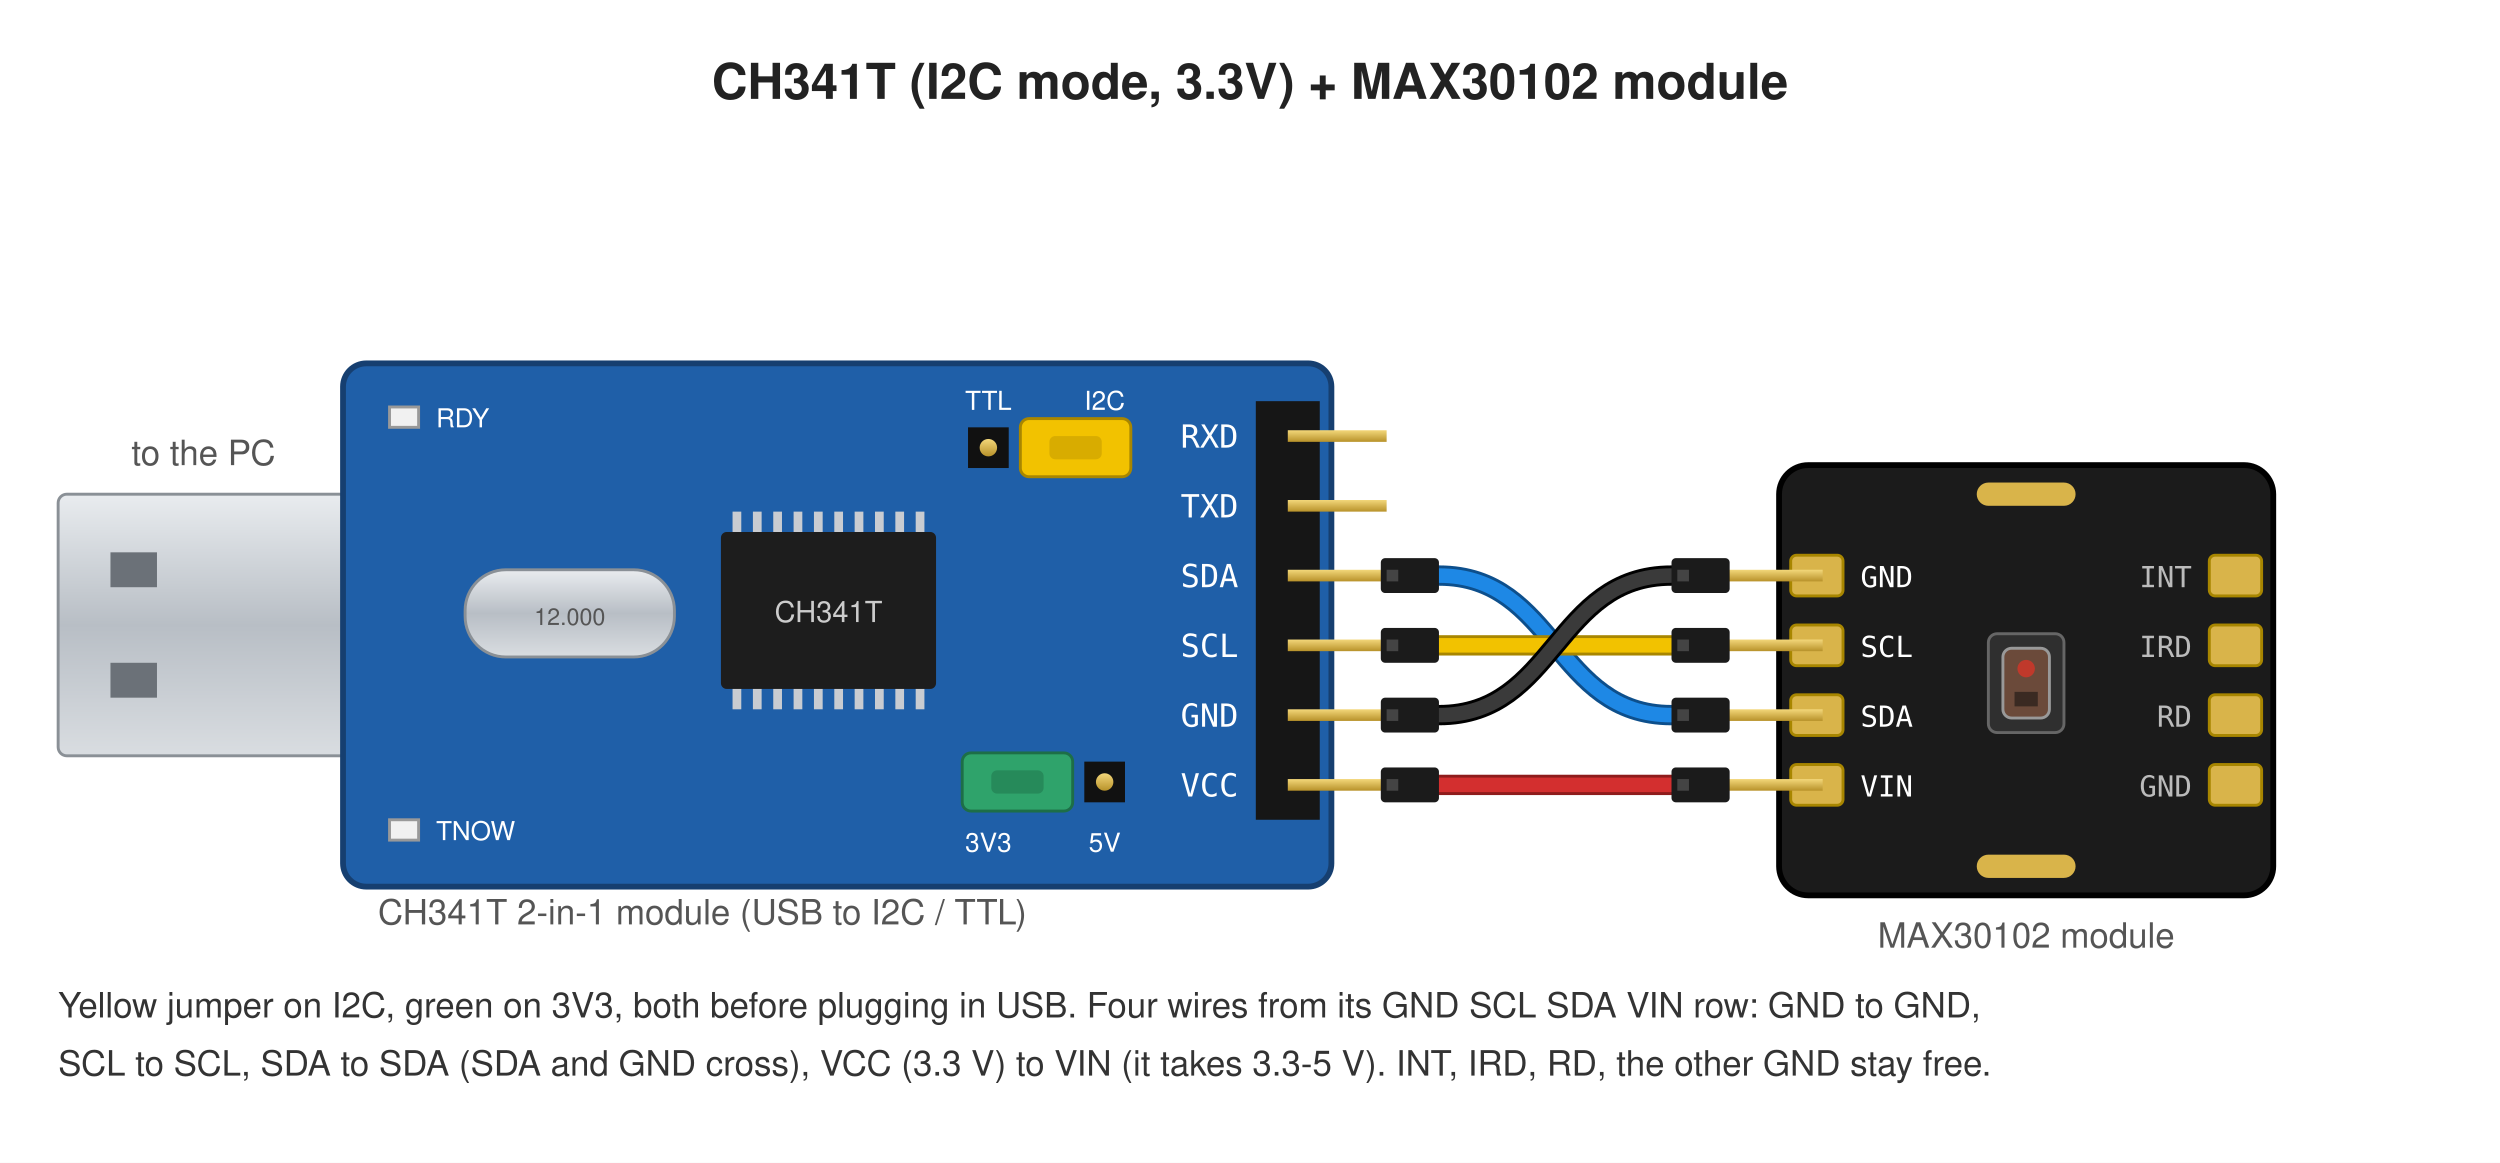
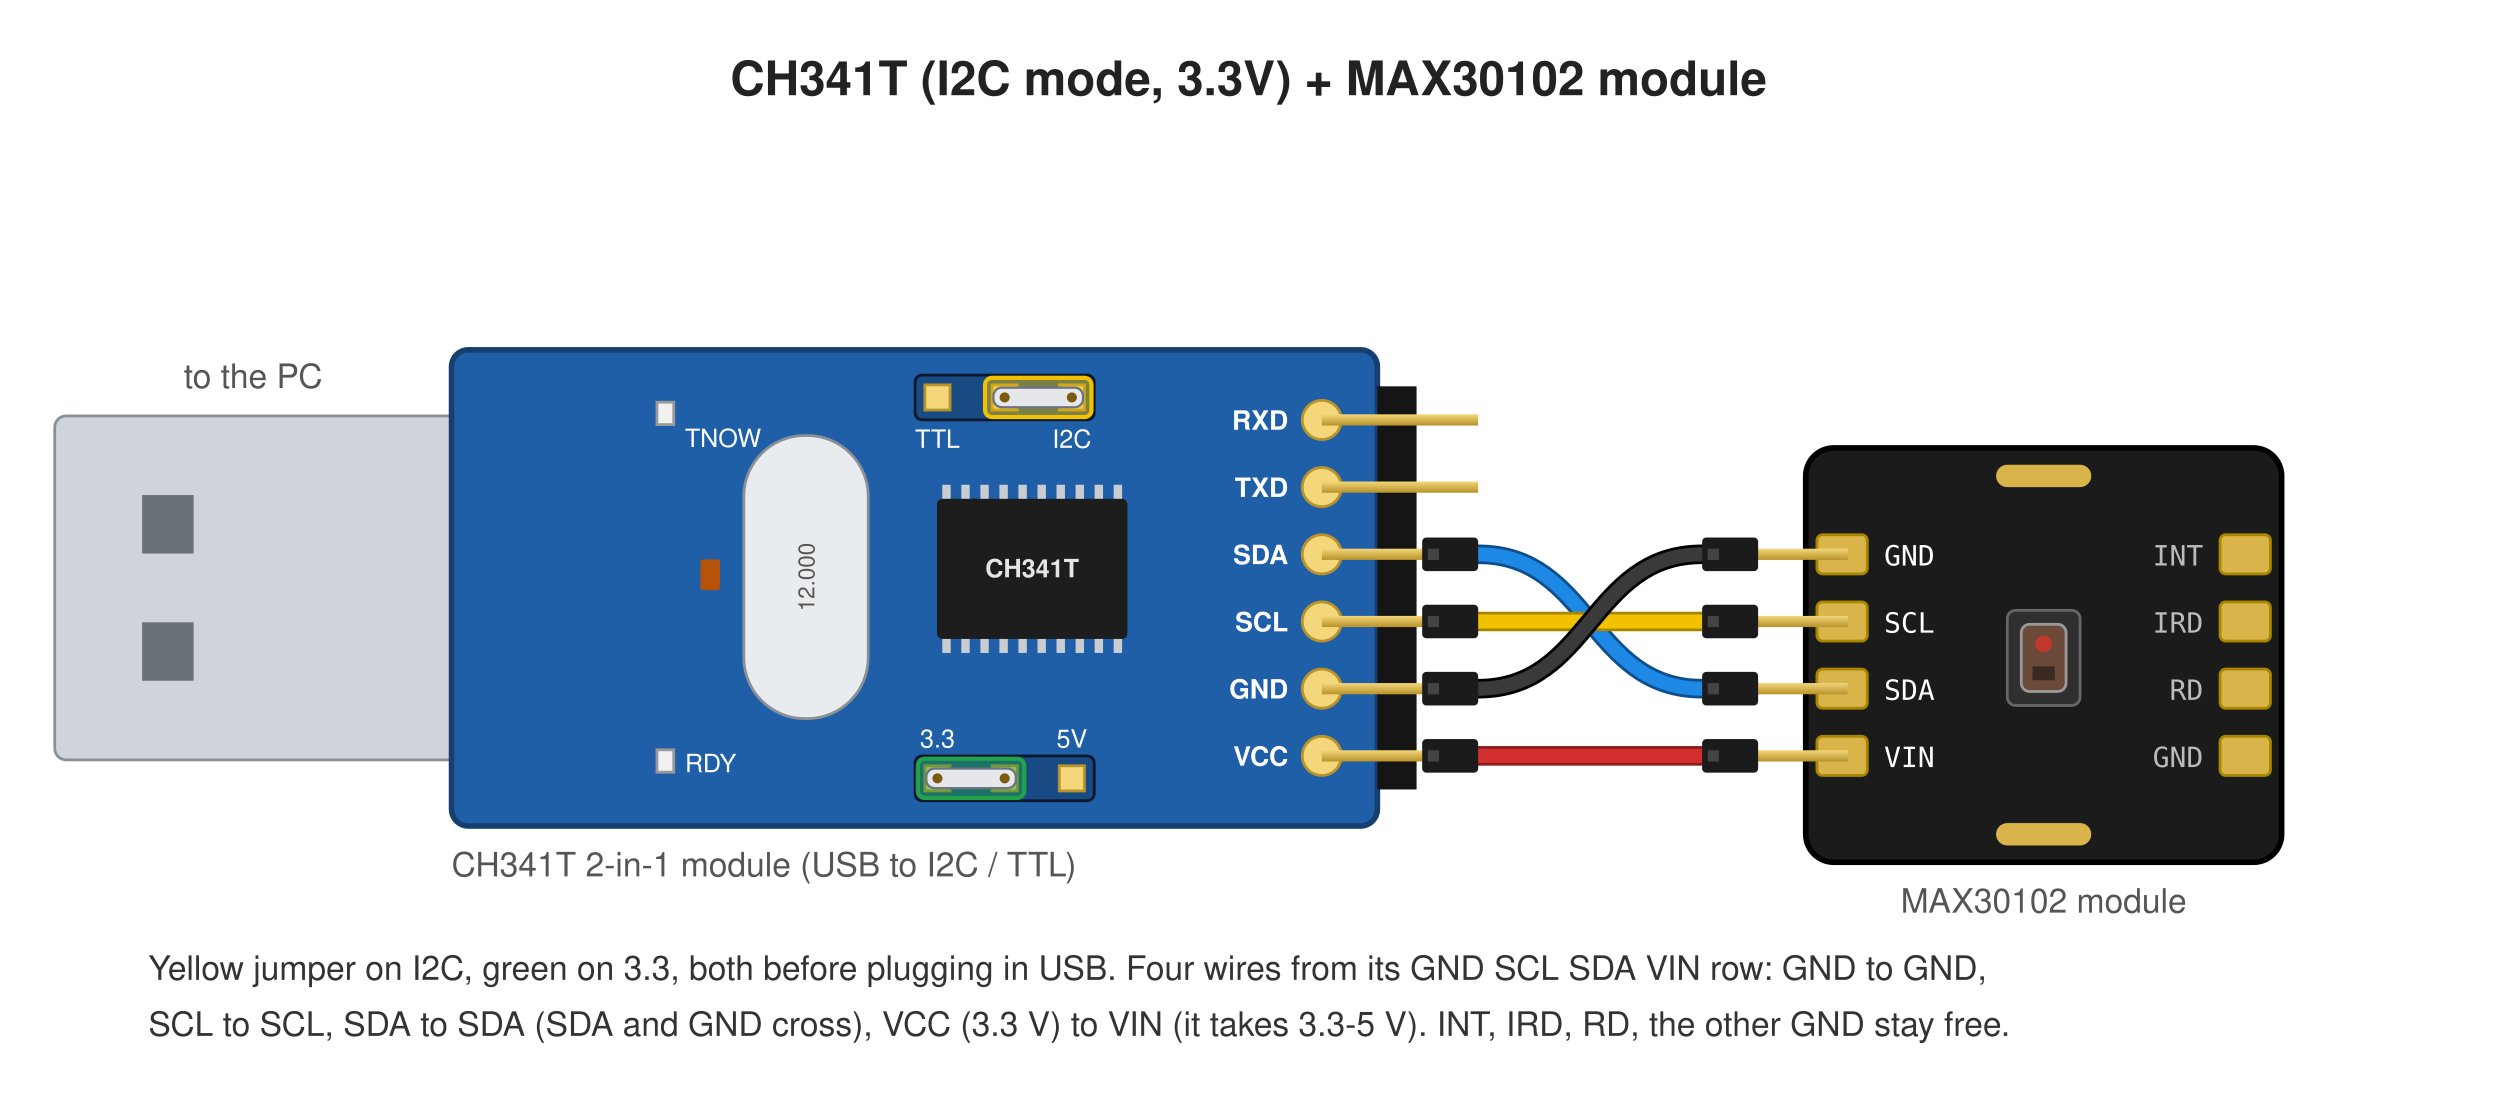
- <svg xmlns="http://www.w3.org/2000/svg" viewBox="0 0 860 400" width="860" height="400" font-family="Helvetica, Arial, sans-serif">
+ <svg xmlns="http://www.w3.org/2000/svg" viewBox="0 0 893 400" width="893" height="400" font-family="Helvetica, Arial, sans-serif">
  <style>@media (prefers-color-scheme: dark) { .bg { fill-opacity: 0.85 } }</style>
  <defs>
    <linearGradient id="metal" x1="0" y1="0" x2="0" y2="1">
      <stop offset="0" stop-color="#e9ecef" />
      <stop offset="0.5" stop-color="#b8bec5" />
      <stop offset="1" stop-color="#d9dde1" />
    </linearGradient>
    <linearGradient id="pin" x1="0" y1="0" x2="0" y2="1">
      <stop offset="0" stop-color="#f3d77a" />
      <stop offset="1" stop-color="#b8922a" />
    </linearGradient>
    <g id="dupont">
      <rect x="0" y="-6" width="20" height="12" rx="1.5" fill="#1b1b1b" />
      <rect x="2" y="-2" width="4" height="4" fill="#444" />
    </g>
  </defs>
-   <rect class="bg" width="860" height="400" fill="#ffffff" />
-   <text x="430" y="34" text-anchor="middle" font-size="17" font-weight="bold" fill="#222">CH341T (I2C mode, 3.3V) + MAX30102 module</text>
-   <text x="70" y="160" text-anchor="middle" font-size="12" fill="#555">to the PC</text>
-   <rect x="20" y="170" width="100" height="90" rx="3" fill="url(#metal)" stroke="#8a9096" />
-   <rect x="38" y="190" width="16" height="12" fill="#6b7178" />
-   <rect x="38" y="228" width="16" height="12" fill="#6b7178" />
-   <rect x="118" y="125" width="340" height="180" rx="8" fill="#1f5fa8" stroke="#163f70" stroke-width="2" />
-   <text x="130" y="318" font-size="12" fill="#555">CH341T 2-in-1 module (USB to I2C / TTL)</text>
-   <rect x="134" y="140" width="10" height="7" fill="#f1f1f1" stroke="#999" />
-   <text x="150" y="147" font-size="9" fill="#fff">RDY</text>
-   <rect x="134" y="282" width="10" height="7" fill="#f1f1f1" stroke="#999" />
-   <text x="150" y="289" font-size="9" fill="#fff">TNOW</text>
-   <rect x="160" y="196" width="72" height="30" rx="14" fill="url(#metal)" stroke="#8a9096" />
-   <text x="196" y="215" text-anchor="middle" font-size="8" fill="#555">12.000</text>
-   <g fill="#c9ccd1">
-     <rect x="252" y="176" width="3" height="8" />
-     <rect x="259" y="176" width="3" height="8" />
-     <rect x="266" y="176" width="3" height="8" />
-     <rect x="273" y="176" width="3" height="8" />
-     <rect x="280" y="176" width="3" height="8" />
-     <rect x="287" y="176" width="3" height="8" />
-     <rect x="294" y="176" width="3" height="8" />
-     <rect x="301" y="176" width="3" height="8" />
-     <rect x="308" y="176" width="3" height="8" />
-     <rect x="315" y="176" width="3" height="8" />
-     <rect x="252" y="236" width="3" height="8" />
-     <rect x="259" y="236" width="3" height="8" />
-     <rect x="266" y="236" width="3" height="8" />
-     <rect x="273" y="236" width="3" height="8" />
-     <rect x="280" y="236" width="3" height="8" />
-     <rect x="287" y="236" width="3" height="8" />
-     <rect x="294" y="236" width="3" height="8" />
-     <rect x="301" y="236" width="3" height="8" />
-     <rect x="308" y="236" width="3" height="8" />
-     <rect x="315" y="236" width="3" height="8" />
-   </g>
-   <rect x="248" y="183" width="74" height="54" rx="2" fill="#1d1d1d" />
-   <text x="285" y="214" text-anchor="middle" font-size="10" fill="#ccc">CH341T</text>
-   <text x="340" y="141" text-anchor="middle" font-size="9" fill="#fff">TTL</text>
-   <text x="380" y="141" text-anchor="middle" font-size="9" fill="#fff">I2C</text>
-   <g fill="#111">
-     <rect x="333" y="147" width="14" height="14" />
-     <rect x="353" y="147" width="14" height="14" />
-     <rect x="373" y="147" width="14" height="14" />
-   </g>
-   <circle cx="340" cy="154" r="3" fill="url(#pin)" />
-   <rect x="351" y="144" width="38" height="20" rx="3" fill="#f2c200" stroke="#a88600" />
-   <rect x="361" y="150" width="18" height="8" rx="2" fill="#d8ac00" />
-   <g fill="#111">
-     <rect x="333" y="262" width="14" height="14" />
-     <rect x="353" y="262" width="14" height="14" />
-     <rect x="373" y="262" width="14" height="14" />
-   </g>
-   <circle cx="380" cy="269" r="3" fill="url(#pin)" />
-   <rect x="331" y="259" width="38" height="20" rx="3" fill="#2fa36b" stroke="#1d6e47" />
-   <rect x="341" y="265" width="18" height="8" rx="2" fill="#268a5a" />
-   <text x="340" y="293" text-anchor="middle" font-size="9" fill="#fff">3V3</text>
-   <text x="380" y="293" text-anchor="middle" font-size="9" fill="#fff">5V</text>
-   <rect x="432" y="138" width="22" height="144" fill="#161616" />
-   <g font-size="11" fill="#fff" text-anchor="end" font-family="Menlo, Consolas, monospace">
-     <text x="426" y="154">RXD</text>
-     <text x="426" y="178">TXD</text>
-     <text x="426" y="202">SDA</text>
-     <text x="426" y="226">SCL</text>
-     <text x="426" y="250">GND</text>
-     <text x="426" y="274">VCC</text>
-   </g>
-   <g fill="url(#pin)">
-     <rect x="443" y="148" width="34" height="4" />
-     <rect x="443" y="172" width="34" height="4" />
-     <rect x="443" y="196" width="34" height="4" />
-     <rect x="443" y="220" width="34" height="4" />
-     <rect x="443" y="244" width="34" height="4" />
-     <rect x="443" y="268" width="34" height="4" />
-   </g>
-   <rect x="612" y="160" width="170" height="148" rx="10" fill="#1b1b1b" stroke="#000" stroke-width="2" />
-   <g fill="#d9b44a" stroke="#a88600">
-     <rect x="616" y="191" width="18" height="14" rx="2" />
-     <rect x="616" y="215" width="18" height="14" rx="2" />
-     <rect x="616" y="239" width="18" height="14" rx="2" />
-     <rect x="616" y="263" width="18" height="14" rx="2" />
-     <rect x="760" y="191" width="18" height="14" rx="2" />
-     <rect x="760" y="215" width="18" height="14" rx="2" />
-     <rect x="760" y="239" width="18" height="14" rx="2" />
-     <rect x="760" y="263" width="18" height="14" rx="2" />
-   </g>
-   <g fill="url(#pin)">
-     <rect x="593" y="196" width="34" height="4" />
-     <rect x="593" y="220" width="34" height="4" />
-     <rect x="593" y="244" width="34" height="4" />
-     <rect x="593" y="268" width="34" height="4" />
-   </g>
-   <g font-size="10" fill="#fff" font-family="Menlo, Consolas, monospace">
-     <text x="640" y="202">GND</text>
-     <text x="640" y="226">SCL</text>
-     <text x="640" y="250">SDA</text>
-     <text x="640" y="274">VIN</text>
-   </g>
-   <g font-size="10" fill="#bbb" font-family="Menlo, Consolas, monospace" text-anchor="end">
-     <text x="754" y="202">INT</text>
-     <text x="754" y="226">IRD</text>
-     <text x="754" y="250">RD</text>
-     <text x="754" y="274">GND</text>
-   </g>
-   <rect x="680" y="166" width="34" height="8" rx="4" fill="#d9b44a" />
-   <rect x="680" y="294" width="34" height="8" rx="4" fill="#d9b44a" />
-   <rect x="684" y="218" width="26" height="34" rx="3" fill="#2f2f2f" stroke="#666" />
-   <rect x="689" y="223" width="16" height="24" rx="3" fill="#6b4a3a" stroke="#999" />
-   <circle cx="697" cy="230" r="3" fill="#c0392b" />
-   <rect x="693" y="238" width="8" height="5" fill="#3a2a22" />
-   <text x="697" y="326" text-anchor="middle" font-size="12" fill="#555">MAX30102 module</text>
-   <g stroke-linecap="round" fill="none">
-     <path d="M495 198 C 535 198, 535 246, 575 246" stroke="#0d4f8c" stroke-width="7" />
-     <path d="M495 198 C 535 198, 535 246, 575 246" stroke="#1e88e5" stroke-width="5" />
-     <path d="M495 222 H 575" stroke="#a88600" stroke-width="7" />
-     <path d="M495 222 H 575" stroke="#f2c200" stroke-width="5" />
-     <path d="M495 246 C 535 246, 535 198, 575 198" stroke="#000" stroke-width="7" />
-     <path d="M495 246 C 535 246, 535 198, 575 198" stroke="#3a3a3a" stroke-width="5" />
-     <path d="M495 270 H 575" stroke="#8e1c1c" stroke-width="7" />
-     <path d="M495 270 H 575" stroke="#d32f2f" stroke-width="5" />
-   </g>
-   <use href="#dupont" x="475" y="198" />
-   <use href="#dupont" x="475" y="222" />
-   <use href="#dupont" x="475" y="246" />
-   <use href="#dupont" x="475" y="270" />
-   <use href="#dupont" x="575" y="198" />
-   <use href="#dupont" x="575" y="222" />
-   <use href="#dupont" x="575" y="246" />
-   <use href="#dupont" x="575" y="270" />
-   <g font-size="12" fill="#333">
-     <text x="20" y="350">Yellow jumper on I2C, green on 3V3, both before plugging in USB. Four wires from its GND SCL SDA VIN row: GND to GND,</text>
-     <text x="20" y="370">SCL to SCL, SDA to SDA (SDA and GND cross), VCC (3.3 V) to VIN (it takes 3.3-5 V). INT, IRD, RD, the other GND stay free.</text>
+   <rect class="bg" width="893" height="400" fill="#ffffff" />
+   <text x="446" y="34" text-anchor="middle" font-size="17" font-weight="bold" fill="#222">CH341T (I2C mode, 3.3V) + MAX30102 module</text>
+   <text x="90.425" y="138.583" text-anchor="middle" font-size="12" fill="#555">to the PC</text>
+   <rect x="19.559" y="148.583" width="179.528" height="122.835" rx="4" fill="#cfd4da" stroke="#8a9096" />
+   <rect x="50.74" y="176.835" width="18.425" height="20.882" fill="#6b7178" />
+   <rect x="50.74" y="222.283" width="18.425" height="20.882" fill="#6b7178" />
+   <rect x="161.291" y="124.961" width="330.709" height="170.079" rx="6" fill="#1f5fa8" stroke="#163f70" stroke-width="2" />
+   <text x="161.291" y="313.039" font-size="12" fill="#555">CH341T 2-in-1 module (USB to I2C / TTL)</text>
+   <rect x="492.0" y="138.0" width="14" height="144.0" fill="#151515" />
+   <circle cx="472.157" cy="150.0" r="7" fill="#f3d77a" stroke="#b8922a" />
+   <rect x="472.157" y="148.0" width="55.843" height="4" fill="url(#pin)" />
+   <text x="460.157" y="153.5" text-anchor="end" font-size="9.5" font-weight="bold" fill="#fff">RXD</text>
+   <circle cx="472.157" cy="174.0" r="7" fill="#f3d77a" stroke="#b8922a" />
+   <rect x="472.157" y="172.0" width="55.843" height="4" fill="url(#pin)" />
+   <text x="460.157" y="177.5" text-anchor="end" font-size="9.5" font-weight="bold" fill="#fff">TXD</text>
+   <circle cx="472.157" cy="198.0" r="7" fill="#f3d77a" stroke="#b8922a" />
+   <rect x="472.157" y="196.0" width="55.843" height="4" fill="url(#pin)" />
+   <text x="460.157" y="201.5" text-anchor="end" font-size="9.5" font-weight="bold" fill="#fff">SDA</text>
+   <circle cx="472.157" cy="222.0" r="7" fill="#f3d77a" stroke="#b8922a" />
+   <rect x="472.157" y="220.0" width="55.843" height="4" fill="url(#pin)" />
+   <text x="460.157" y="225.5" text-anchor="end" font-size="9.5" font-weight="bold" fill="#fff">SCL</text>
+   <circle cx="472.157" cy="246.0" r="7" fill="#f3d77a" stroke="#b8922a" />
+   <rect x="472.157" y="244.0" width="55.843" height="4" fill="url(#pin)" />
+   <text x="460.157" y="249.5" text-anchor="end" font-size="9.5" font-weight="bold" fill="#fff">GND</text>
+   <circle cx="472.157" cy="270.0" r="7" fill="#f3d77a" stroke="#b8922a" />
+   <rect x="472.157" y="268.0" width="55.843" height="4" fill="url(#pin)" />
+   <text x="460.157" y="273.5" text-anchor="end" font-size="9.5" font-weight="bold" fill="#fff">VCC</text>
+   <rect x="334.677" y="178.157" width="68.031" height="50.079" rx="2" fill="#1d1d1d" />
+   <rect x="336.579" y="173.157" width="3" height="5" fill="#c9ccd1" />
+   <rect x="336.579" y="228.236" width="3" height="5" fill="#c9ccd1" />
+   <rect x="343.382" y="173.157" width="3" height="5" fill="#c9ccd1" />
+   <rect x="343.382" y="228.236" width="3" height="5" fill="#c9ccd1" />
+   <rect x="350.185" y="173.157" width="3" height="5" fill="#c9ccd1" />
+   <rect x="350.185" y="228.236" width="3" height="5" fill="#c9ccd1" />
+   <rect x="356.988" y="173.157" width="3" height="5" fill="#c9ccd1" />
+   <rect x="356.988" y="228.236" width="3" height="5" fill="#c9ccd1" />
+   <rect x="363.791" y="173.157" width="3" height="5" fill="#c9ccd1" />
+   <rect x="363.791" y="228.236" width="3" height="5" fill="#c9ccd1" />
+   <rect x="370.594" y="173.157" width="3" height="5" fill="#c9ccd1" />
+   <rect x="370.594" y="228.236" width="3" height="5" fill="#c9ccd1" />
+   <rect x="377.398" y="173.157" width="3" height="5" fill="#c9ccd1" />
+   <rect x="377.398" y="228.236" width="3" height="5" fill="#c9ccd1" />
+   <rect x="384.201" y="173.157" width="3" height="5" fill="#c9ccd1" />
+   <rect x="384.201" y="228.236" width="3" height="5" fill="#c9ccd1" />
+   <rect x="391.004" y="173.157" width="3" height="5" fill="#c9ccd1" />
+   <rect x="391.004" y="228.236" width="3" height="5" fill="#c9ccd1" />
+   <rect x="397.807" y="173.157" width="3" height="5" fill="#c9ccd1" />
+   <rect x="397.807" y="228.236" width="3" height="5" fill="#c9ccd1" />
+   <text x="368.693" y="206.197" text-anchor="middle" font-size="9" font-weight="bold" fill="#e5e5e5">CH341T</text>
+   <rect x="265.701" y="155.575" width="44.409" height="101.102" rx="21.732" fill="#e9ecef" stroke="#8a9096" />
+   <text transform="translate(290.9055 206.126) rotate(-90)" text-anchor="middle" font-size="8" fill="#555">12.000</text>
+   <rect x="250.197" y="199.795" width="7" height="11" rx="1" fill="#b45309" />
+   <rect x="326.866" y="133.969" width="64" height="16" rx="2.5" fill="#000" fill-opacity="0.22" stroke="#0f172a" stroke-width="1" />
+   <rect x="378.366" y="137.469" width="9" height="9" fill="#f3d77a" stroke="#b8922a" />
+   <rect x="354.366" y="137.469" width="9" height="9" fill="#f3d77a" stroke="#b8922a" />
+   <rect x="330.366" y="137.469" width="9" height="9" fill="#f3d77a" stroke="#b8922a" />
+   <rect x="351.866" y="134.969" width="38" height="14" rx="2.5" fill="#f2c200" fill-opacity="0.45" stroke="#f2c200" stroke-width="1.5" />
+   <rect x="354.866" y="138.469" width="32" height="7" rx="3" fill="#e5e7eb" stroke="#6b7280" stroke-width="0.8" />
+   <circle cx="358.866" cy="141.969" r="1.8" fill="#7a5b10" />
+   <circle cx="382.866" cy="141.969" r="1.8" fill="#7a5b10" />
+   <rect x="326.866" y="270.031" width="64" height="16" rx="2.5" fill="#000" fill-opacity="0.22" stroke="#0f172a" stroke-width="1" />
+   <rect x="378.366" y="273.531" width="9" height="9" fill="#f3d77a" stroke="#b8922a" />
+   <rect x="354.366" y="273.531" width="9" height="9" fill="#f3d77a" stroke="#b8922a" />
+   <rect x="330.366" y="273.531" width="9" height="9" fill="#f3d77a" stroke="#b8922a" />
+   <rect x="327.866" y="271.031" width="38" height="14" rx="2.5" fill="#22a34a" fill-opacity="0.45" stroke="#22a34a" stroke-width="1.5" />
+   <rect x="330.866" y="274.531" width="32" height="7" rx="3" fill="#e5e7eb" stroke="#6b7280" stroke-width="0.8" />
+   <circle cx="334.866" cy="278.031" r="1.8" fill="#7a5b10" />
+   <circle cx="358.866" cy="278.031" r="1.8" fill="#7a5b10" />
+   <text x="382.866" y="159.969" text-anchor="middle" font-size="9" fill="#fff">I2C</text>
+   <text x="334.866" y="159.969" text-anchor="middle" font-size="9" fill="#fff">TTL</text>
+   <text x="382.866" y="267.031" text-anchor="middle" font-size="9" fill="#fff">5V</text>
+   <text x="334.866" y="267.031" text-anchor="middle" font-size="9" fill="#fff">3.3</text>
+   <rect x="234.661" y="143.669" width="6" height="8" fill="#f1f1f1" stroke="#999" />
+   <text x="244.661" y="159.669" font-size="9" fill="#fff">TNOW</text>
+   <rect x="234.661" y="267.827" width="6" height="8" fill="#f1f1f1" stroke="#999" />
+   <text x="244.661" y="275.827" font-size="9" fill="#fff">RDY</text>
+   <g transform="translate(33 0)">
+     <rect x="612" y="160" width="170" height="148" rx="10" fill="#1b1b1b" stroke="#000" stroke-width="2" />
+     <g fill="#d9b44a" stroke="#a88600">
+       <rect x="616" y="191" width="18" height="14" rx="2" />
+       <rect x="616" y="215" width="18" height="14" rx="2" />
+       <rect x="616" y="239" width="18" height="14" rx="2" />
+       <rect x="616" y="263" width="18" height="14" rx="2" />
+       <rect x="760" y="191" width="18" height="14" rx="2" />
+       <rect x="760" y="215" width="18" height="14" rx="2" />
+       <rect x="760" y="239" width="18" height="14" rx="2" />
+       <rect x="760" y="263" width="18" height="14" rx="2" />
+     </g>
+     <g fill="url(#pin)">
+       <rect x="593" y="196" width="34" height="4" />
+       <rect x="593" y="220" width="34" height="4" />
+       <rect x="593" y="244" width="34" height="4" />
+       <rect x="593" y="268" width="34" height="4" />
+     </g>
+     <g font-size="10" fill="#fff" font-family="Menlo, Consolas, monospace">
+       <text x="640" y="202">GND</text>
+       <text x="640" y="226">SCL</text>
+       <text x="640" y="250">SDA</text>
+       <text x="640" y="274">VIN</text>
+     </g>
+     <g font-size="10" fill="#bbb" font-family="Menlo, Consolas, monospace" text-anchor="end">
+       <text x="754" y="202">INT</text>
+       <text x="754" y="226">IRD</text>
+       <text x="754" y="250">RD</text>
+       <text x="754" y="274">GND</text>
+     </g>
+     <rect x="680" y="166" width="34" height="8" rx="4" fill="#d9b44a" />
+     <rect x="680" y="294" width="34" height="8" rx="4" fill="#d9b44a" />
+     <rect x="684" y="218" width="26" height="34" rx="3" fill="#2f2f2f" stroke="#666" />
+     <rect x="689" y="223" width="16" height="24" rx="3" fill="#6b4a3a" stroke="#999" />
+     <circle cx="697" cy="230" r="3" fill="#c0392b" />
+     <rect x="693" y="238" width="8" height="5" fill="#3a2a22" />
+     <text x="697" y="326" text-anchor="middle" font-size="12" fill="#555">MAX30102 module</text>
+     <g stroke-linecap="round" fill="none">
+       <path d="M495 198 C 535 198, 535 246, 575 246" stroke="#0d4f8c" stroke-width="7" />
+       <path d="M495 198 C 535 198, 535 246, 575 246" stroke="#1e88e5" stroke-width="5" />
+       <path d="M495 222 H 575" stroke="#a88600" stroke-width="7" />
+       <path d="M495 222 H 575" stroke="#f2c200" stroke-width="5" />
+       <path d="M495 246 C 535 246, 535 198, 575 198" stroke="#000" stroke-width="7" />
+       <path d="M495 246 C 535 246, 535 198, 575 198" stroke="#3a3a3a" stroke-width="5" />
+       <path d="M495 270 H 575" stroke="#8e1c1c" stroke-width="7" />
+       <path d="M495 270 H 575" stroke="#d32f2f" stroke-width="5" />
+     </g>
+     <use href="#dupont" x="475" y="198" />
+     <use href="#dupont" x="475" y="222" />
+     <use href="#dupont" x="475" y="246" />
+     <use href="#dupont" x="475" y="270" />
+     <use href="#dupont" x="575" y="198" />
+     <use href="#dupont" x="575" y="222" />
+     <use href="#dupont" x="575" y="246" />
+     <use href="#dupont" x="575" y="270" />
+     <g font-size="12" fill="#333">
+       <text x="20" y="350">Yellow jumper on I2C, green on 3.3, both before plugging in USB. Four wires from its GND SCL SDA VIN row: GND to GND,</text>
+       <text x="20" y="370">SCL to SCL, SDA to SDA (SDA and GND cross), VCC (3.3 V) to VIN (it takes 3.3-5 V). INT, IRD, RD, the other GND stay free.</text>
+     </g>
  </g>
</svg>
